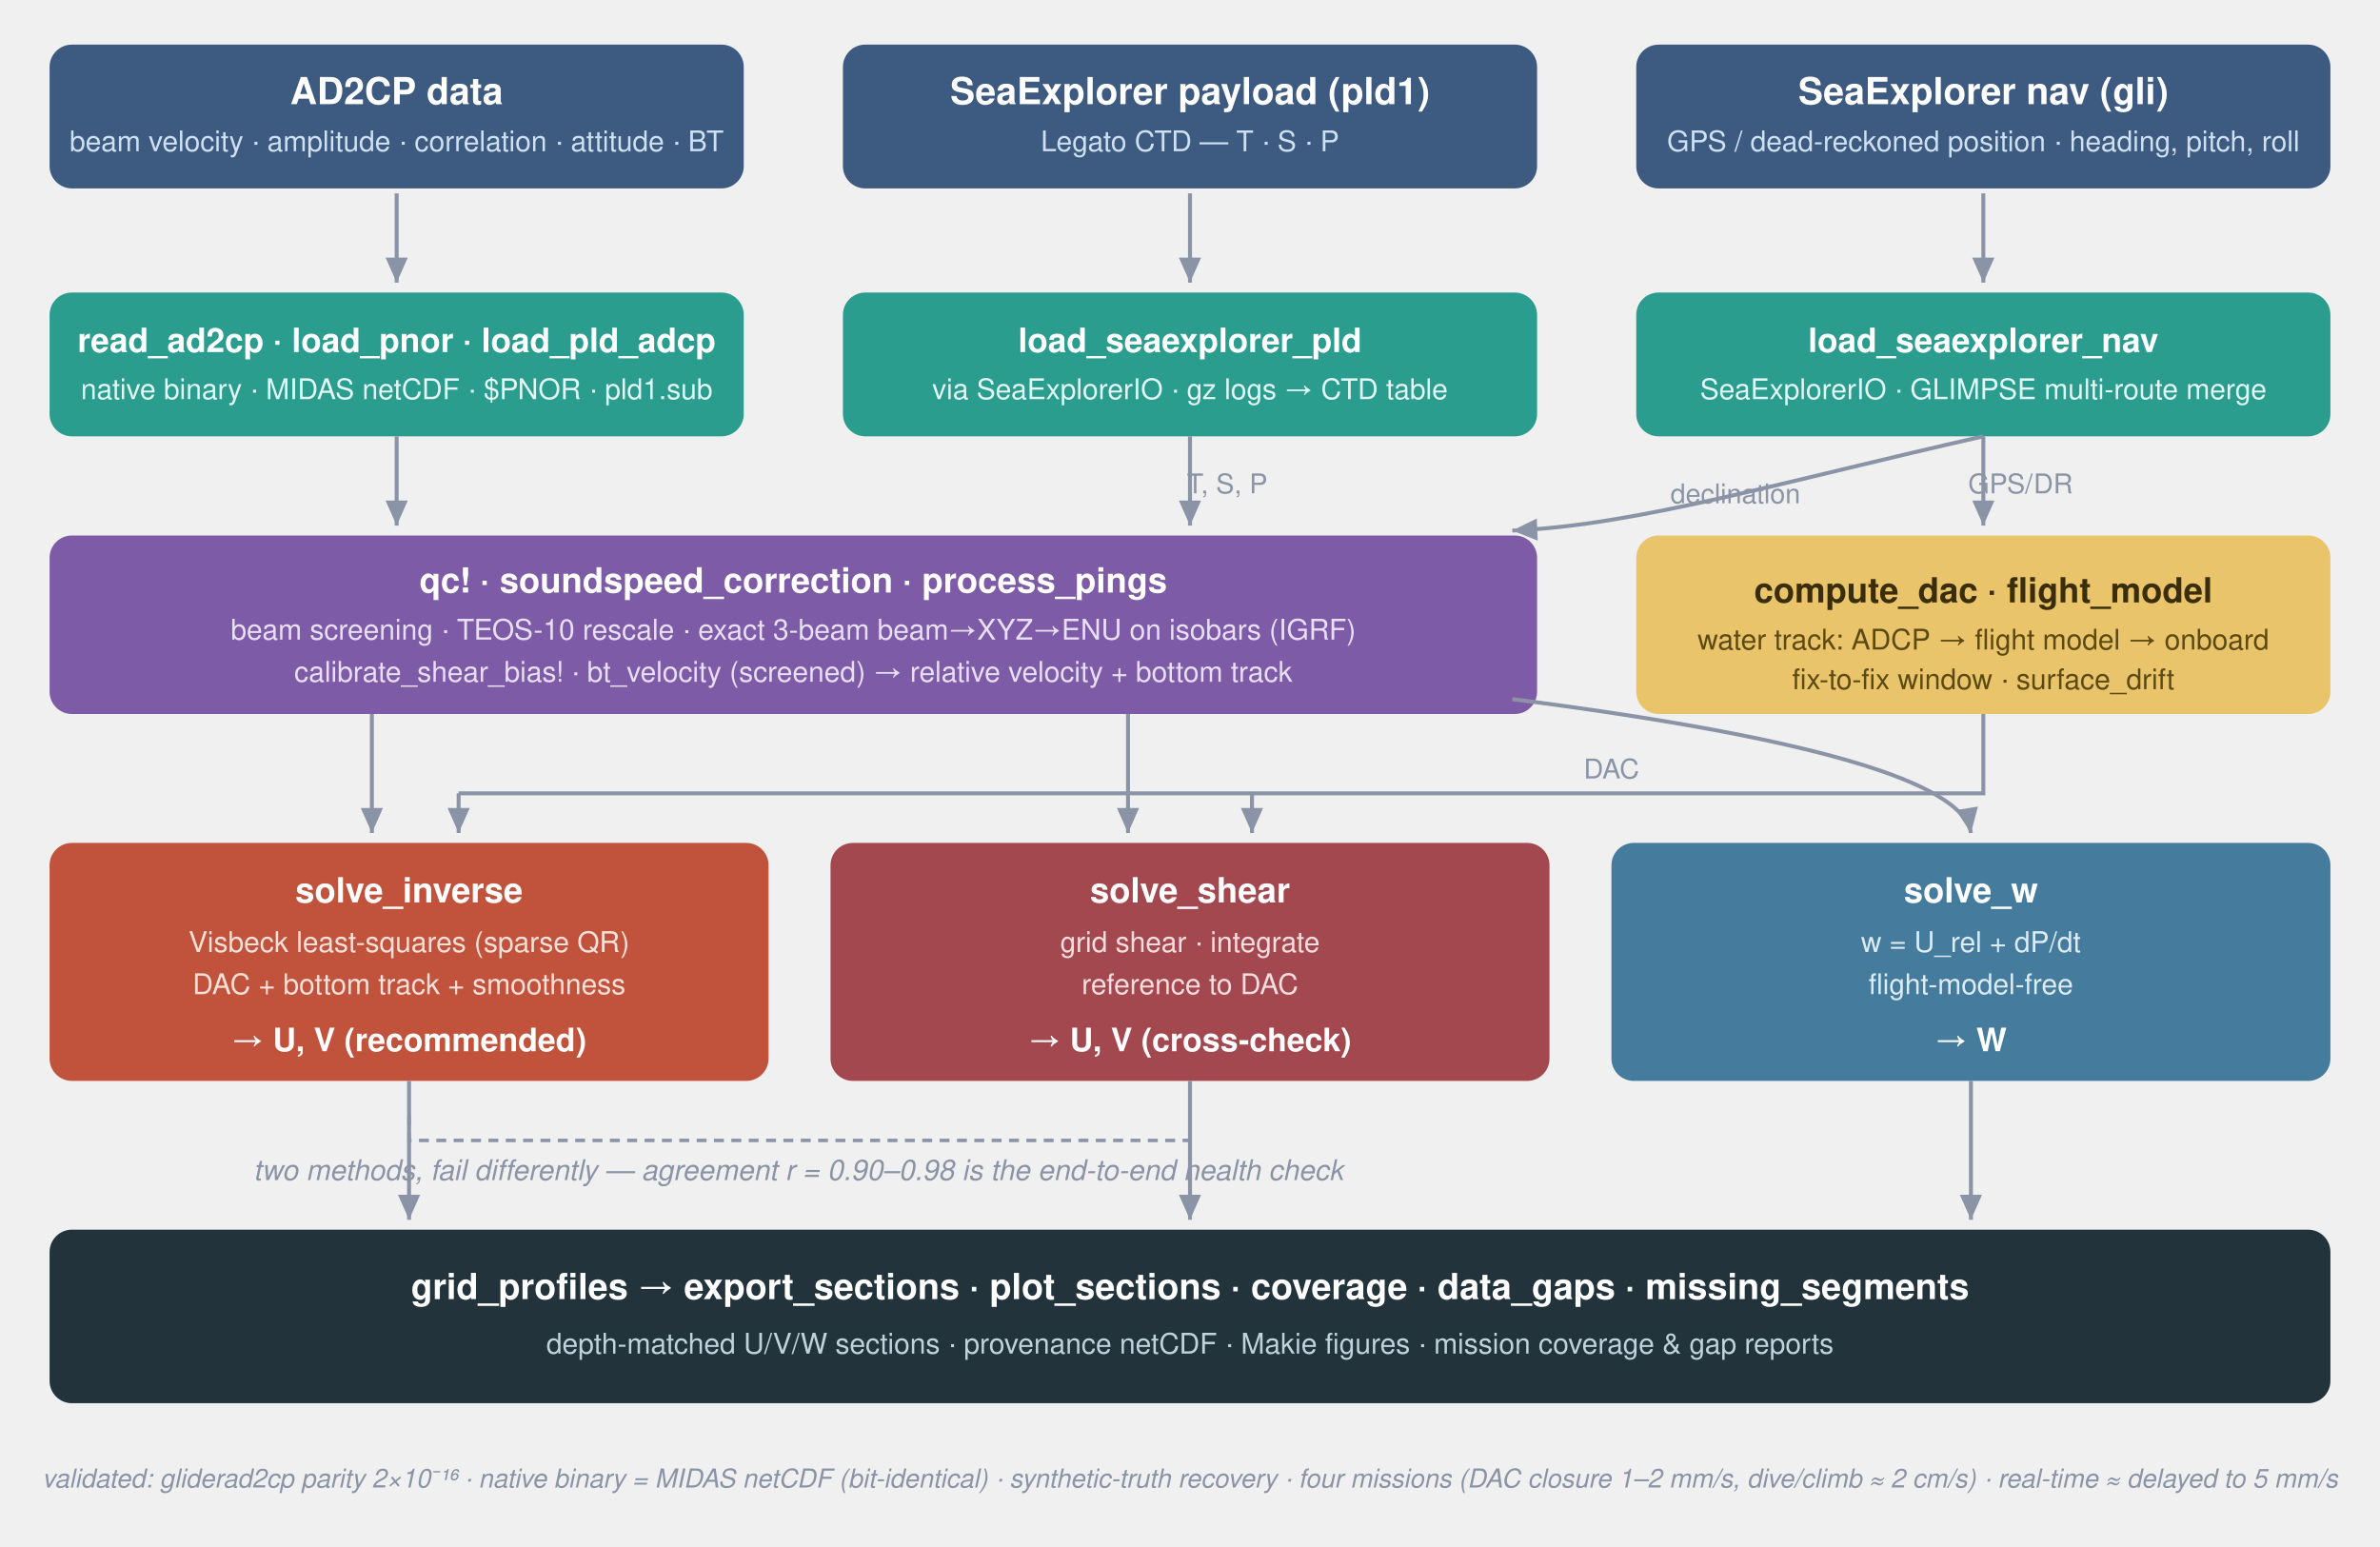
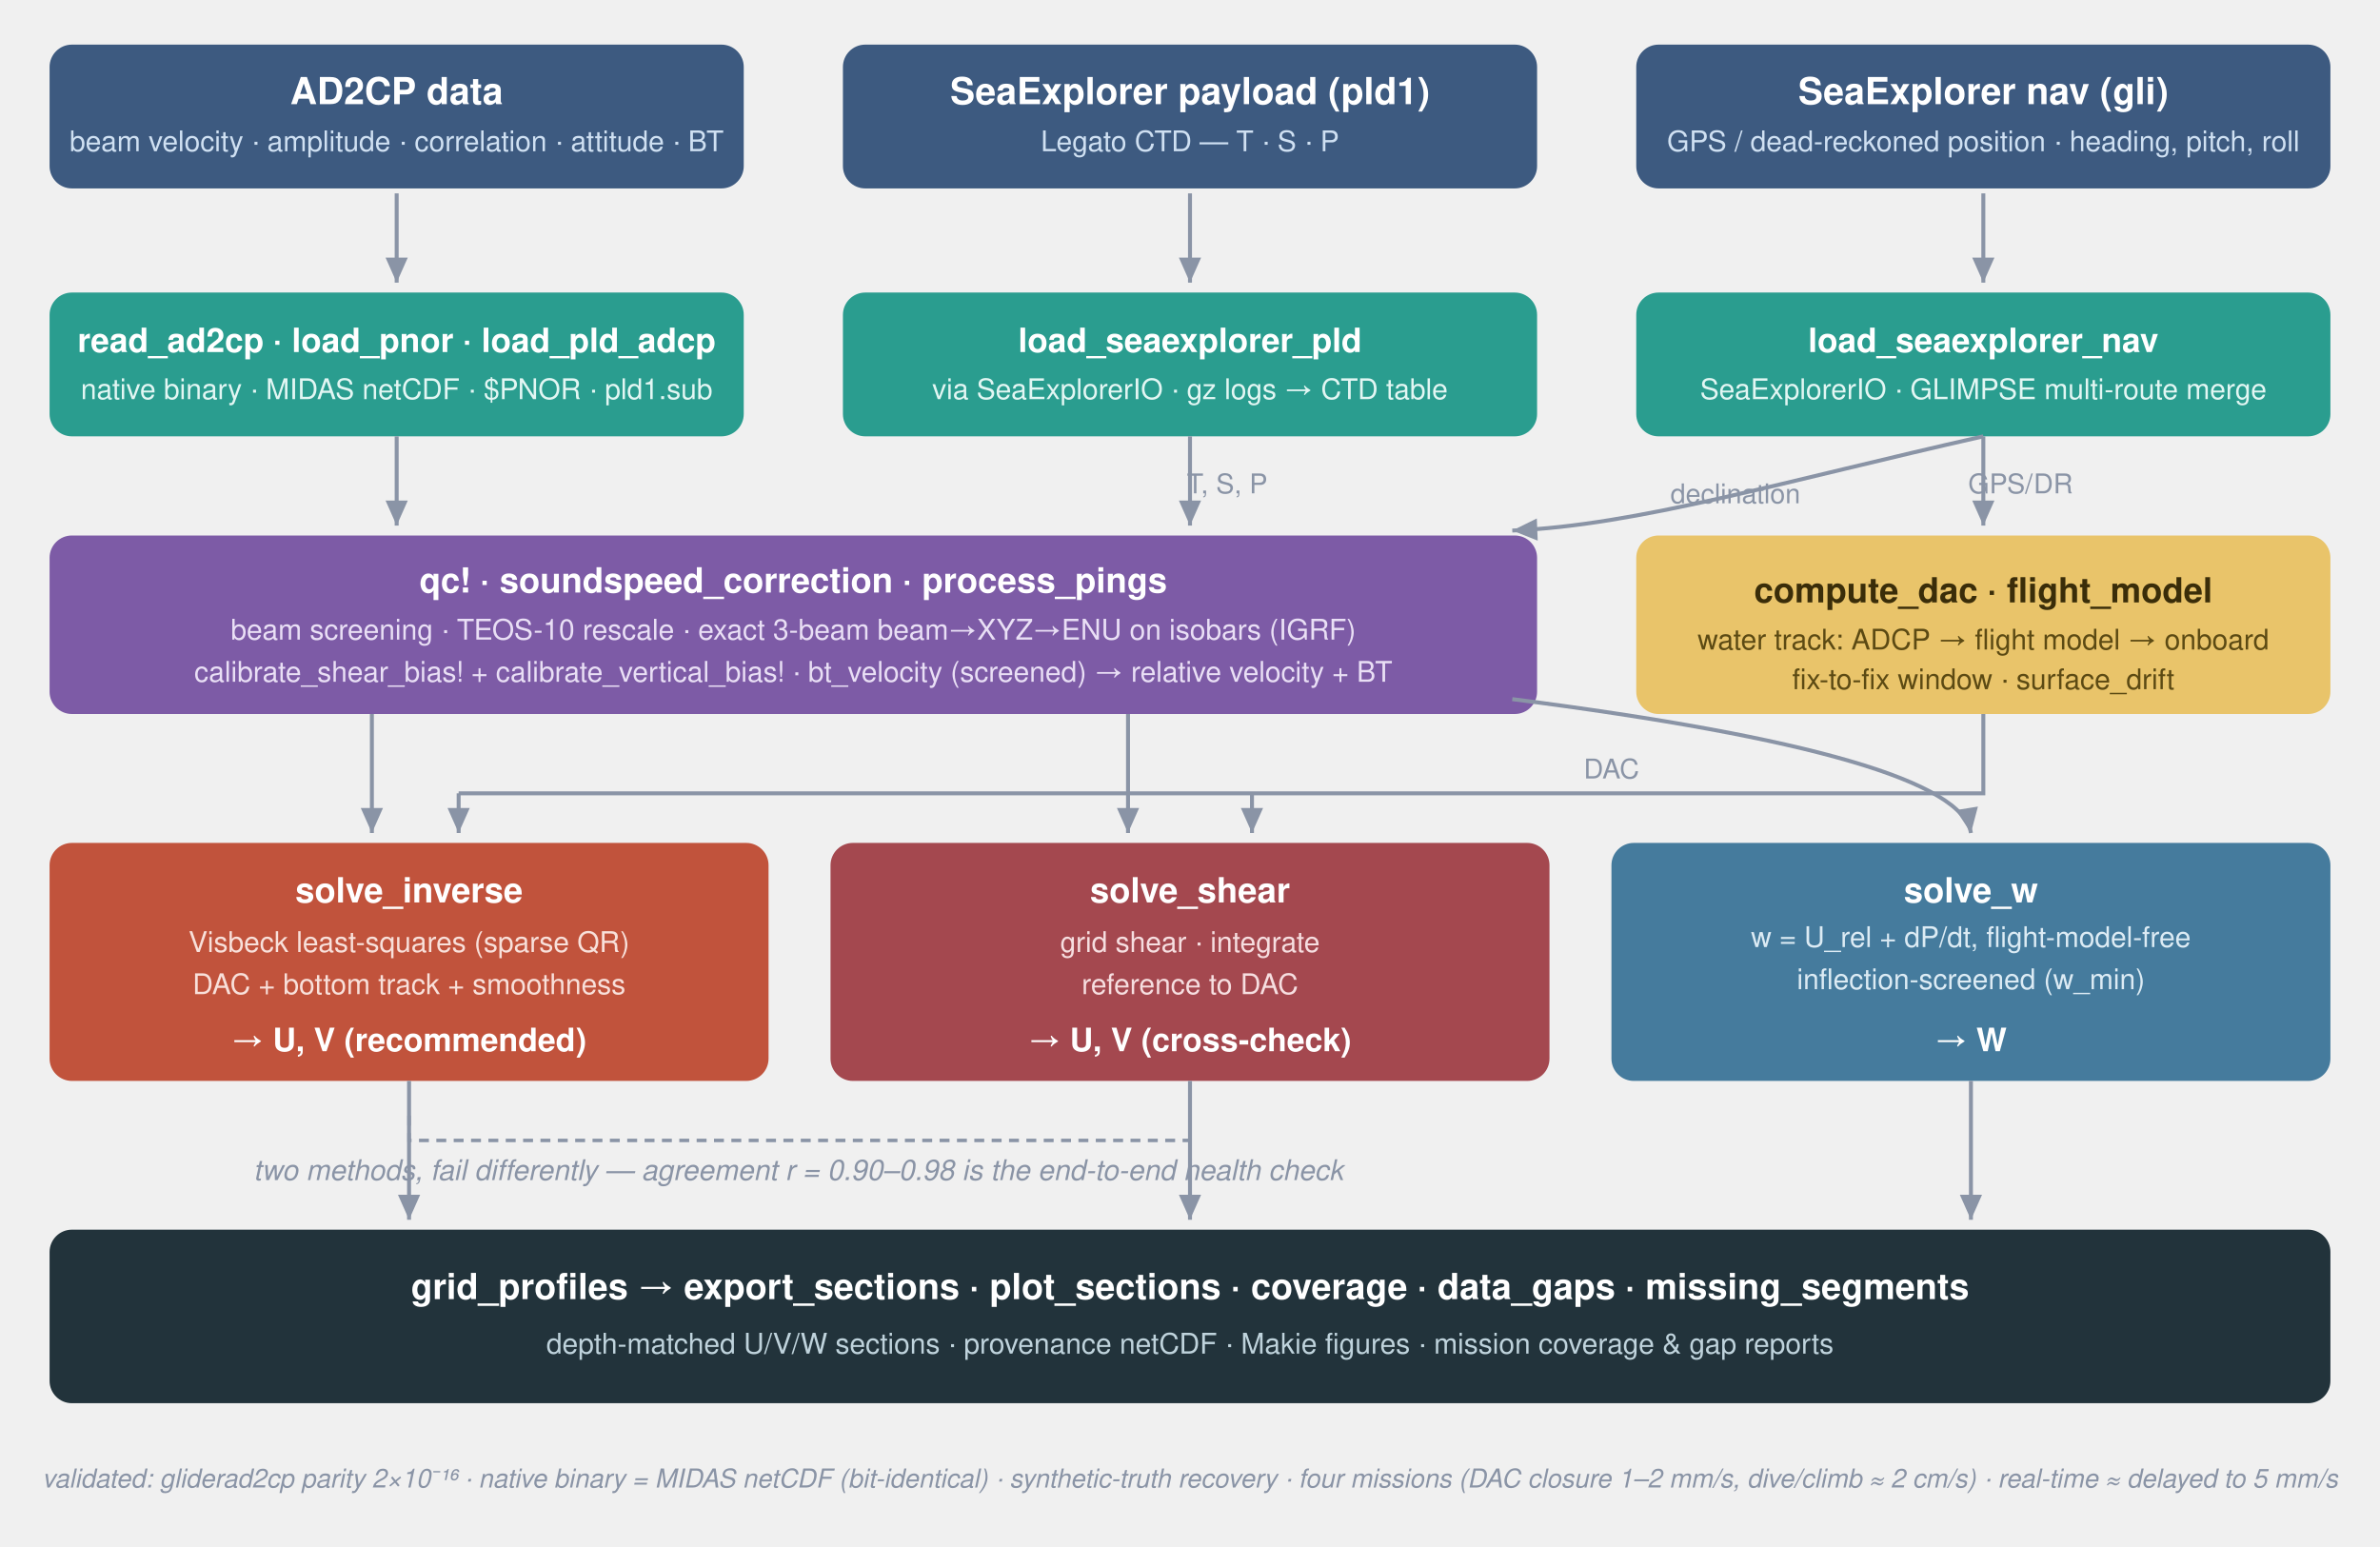
<svg xmlns="http://www.w3.org/2000/svg" viewBox="0 0 960 624" font-family="Helvetica, Arial, sans-serif">
  <defs>
    <marker id="arr" viewBox="0 0 10 10" refX="9" refY="5" markerWidth="7" markerHeight="7" orient="auto-start-reverse">
      <path d="M 0 1 L 9 5 L 0 9 z" fill="#8a94a6" />
    </marker>
  </defs>
  <g>
    <rect x="20" y="18" width="280" height="58" rx="9" fill="#3d5a80" />
    <text x="160" y="42" text-anchor="middle" fill="#fff" font-size="15" font-weight="bold">AD2CP data</text>
    <text x="160" y="61" text-anchor="middle" fill="#cfe0f2" font-size="11.5">beam velocity · amplitude · correlation · attitude · BT</text>
    <rect x="340" y="18" width="280" height="58" rx="9" fill="#3d5a80" />
    <text x="480" y="42" text-anchor="middle" fill="#fff" font-size="15" font-weight="bold">SeaExplorer payload (pld1)</text>
    <text x="480" y="61" text-anchor="middle" fill="#cfe0f2" font-size="11.5">Legato CTD — T · S · P</text>
    <rect x="660" y="18" width="280" height="58" rx="9" fill="#3d5a80" />
    <text x="800" y="42" text-anchor="middle" fill="#fff" font-size="15" font-weight="bold">SeaExplorer nav (gli)</text>
    <text x="800" y="61" text-anchor="middle" fill="#cfe0f2" font-size="11.5">GPS / dead-reckoned position · heading, pitch, roll</text>
  </g>
  <g>
    <rect x="20" y="118" width="280" height="58" rx="9" fill="#2a9d8f" />
    <text x="160" y="142" text-anchor="middle" fill="#fff" font-size="13.5" font-weight="bold">read_ad2cp · load_pnor · load_pld_adcp</text>
    <text x="160" y="161" text-anchor="middle" fill="#e2f6f3" font-size="11.5">native binary · MIDAS netCDF · $PNOR · pld1.sub</text>
    <rect x="340" y="118" width="280" height="58" rx="9" fill="#2a9d8f" />
    <text x="480" y="142" text-anchor="middle" fill="#fff" font-size="13.5" font-weight="bold">load_seaexplorer_pld</text>
    <text x="480" y="161" text-anchor="middle" fill="#e2f6f3" font-size="11.5">via SeaExplorerIO · gz logs → CTD table</text>
    <rect x="660" y="118" width="280" height="58" rx="9" fill="#2a9d8f" />
    <text x="800" y="142" text-anchor="middle" fill="#fff" font-size="13.5" font-weight="bold">load_seaexplorer_nav</text>
    <text x="800" y="161" text-anchor="middle" fill="#e2f6f3" font-size="11.5">SeaExplorerIO · GLIMPSE multi-route merge</text>
  </g>
  <g>
    <rect x="20" y="216" width="600" height="72" rx="9" fill="#7d5ba6" />
    <text x="320" y="239" text-anchor="middle" fill="#fff" font-size="14" font-weight="bold">qc! · soundspeed_correction · process_pings</text>
    <text x="320" y="258" text-anchor="middle" fill="#e9dff5" font-size="11.5">beam screening · TEOS-10 rescale · exact 3-beam beam→XYZ→ENU on isobars (IGRF)</text>
-     <text x="320" y="275" text-anchor="middle" fill="#e9dff5" font-size="11.5">calibrate_shear_bias! · bt_velocity (screened)  →  relative velocity + bottom track</text>
+     <text x="320" y="275" text-anchor="middle" fill="#e9dff5" font-size="11.5">calibrate_shear_bias! + calibrate_vertical_bias! · bt_velocity (screened)  →  relative velocity + BT</text>
    <rect x="660" y="216" width="280" height="72" rx="9" fill="#e9c46a" />
    <text x="800" y="243" text-anchor="middle" fill="#3a2d09" font-size="14" font-weight="bold">compute_dac · flight_model</text>
    <text x="800" y="262" text-anchor="middle" fill="#5c4a13" font-size="11.5">water track: ADCP → flight model → onboard</text>
    <text x="800" y="278" text-anchor="middle" fill="#5c4a13" font-size="11.5">fix-to-fix window · surface_drift</text>
  </g>
  <g>
    <rect x="20" y="340" width="290" height="96" rx="9" fill="#c1533c" />
    <text x="165" y="364" text-anchor="middle" fill="#fff" font-size="14" font-weight="bold">solve_inverse</text>
    <text x="165" y="384" text-anchor="middle" fill="#f8e0da" font-size="11.5">Visbeck least-squares (sparse QR)</text>
    <text x="165" y="401" text-anchor="middle" fill="#f8e0da" font-size="11.5">DAC + bottom track + smoothness</text>
    <text x="165" y="424" text-anchor="middle" fill="#fff" font-size="13" font-weight="bold">→ U, V  (recommended)</text>
    <rect x="335" y="340" width="290" height="96" rx="9" fill="#a4484f" />
    <text x="480" y="364" text-anchor="middle" fill="#fff" font-size="14" font-weight="bold">solve_shear</text>
    <text x="480" y="384" text-anchor="middle" fill="#f6dee0" font-size="11.5">grid shear · integrate</text>
    <text x="480" y="401" text-anchor="middle" fill="#f6dee0" font-size="11.5">reference to DAC</text>
    <text x="480" y="424" text-anchor="middle" fill="#fff" font-size="13" font-weight="bold">→ U, V  (cross-check)</text>
    <rect x="650" y="340" width="290" height="96" rx="9" fill="#457b9d" />
    <text x="795" y="364" text-anchor="middle" fill="#fff" font-size="14" font-weight="bold">solve_w</text>
-     <text x="795" y="384" text-anchor="middle" fill="#dcebf4" font-size="11.5">w = U_rel + dP/dt</text>
-     <text x="795" y="401" text-anchor="middle" fill="#dcebf4" font-size="11.5">flight-model-free</text>
+     <text x="795" y="382" text-anchor="middle" fill="#dcebf4" font-size="11.5">w = U_rel + dP/dt, flight-model-free</text>
+     <text x="795" y="399" text-anchor="middle" fill="#dcebf4" font-size="11.5">inflection-screened (w_min)</text>
    <text x="795" y="424" text-anchor="middle" fill="#fff" font-size="13" font-weight="bold">→ W</text>
  </g>
  <path d="M 165 450 L 165 460 L 480 460 L 480 450" fill="none" stroke="#8a94a6" stroke-width="1.4" stroke-dasharray="4 3" />
  <text x="322" y="476" text-anchor="middle" fill="#8a94a6" font-size="11.5" font-style="italic">two methods, fail differently — agreement r = 0.90–0.98 is the end-to-end health check</text>
  <g>
    <rect x="20" y="496" width="920" height="70" rx="9" fill="#22333b" />
    <text x="480" y="524" text-anchor="middle" fill="#fff" font-size="14.5" font-weight="bold">grid_profiles → export_sections · plot_sections     ·     coverage · data_gaps · missing_segments</text>
    <text x="480" y="546" text-anchor="middle" fill="#bfd3dc" font-size="11.5">depth-matched U/V/W sections · provenance netCDF · Makie figures · mission coverage &amp; gap reports</text>
  </g>
  <text x="480" y="600" text-anchor="middle" fill="#8a94a6" font-size="10.5" font-style="italic">validated: gliderad2cp parity 2×10⁻¹⁶ · native binary = MIDAS netCDF (bit-identical) · synthetic-truth recovery · four missions (DAC closure 1–2 mm/s, dive/climb ≈ 2 cm/s) · real-time ≈ delayed to 5 mm/s</text>
  <g stroke="#8a94a6" stroke-width="1.6" fill="none">
    <line x1="160" y1="78" x2="160" y2="114" marker-end="url(#arr)" />
    <line x1="480" y1="78" x2="480" y2="114" marker-end="url(#arr)" />
    <line x1="800" y1="78" x2="800" y2="114" marker-end="url(#arr)" />
    <line x1="160" y1="176" x2="160" y2="212" marker-end="url(#arr)" />
    <line x1="480" y1="176" x2="480" y2="212" marker-end="url(#arr)" />
    <line x1="800" y1="176" x2="800" y2="212" marker-end="url(#arr)" />
    <path d="M 800 176 C 720 194, 660 212, 610 214" marker-end="url(#arr)" />
    <line x1="150" y1="288" x2="150" y2="336" marker-end="url(#arr)" />
    <line x1="455" y1="288" x2="455" y2="336" marker-end="url(#arr)" />
    <path d="M 610 282 Q 790 305 795 336" marker-end="url(#arr)" />
    <path d="M 800 288 L 800 320 L 185 320" />
    <line x1="185" y1="320" x2="185" y2="336" marker-end="url(#arr)" />
    <line x1="505" y1="320" x2="505" y2="336" marker-end="url(#arr)" />
    <line x1="165" y1="436" x2="165" y2="492" marker-end="url(#arr)" />
    <line x1="480" y1="436" x2="480" y2="492" marker-end="url(#arr)" />
    <line x1="795" y1="436" x2="795" y2="492" marker-end="url(#arr)" />
  </g>
  <text x="495" y="199" text-anchor="middle" fill="#8a94a6" font-size="11">T, S, P</text>
  <text x="700" y="203" text-anchor="middle" fill="#8a94a6" font-size="11">declination</text>
  <text x="815" y="199" text-anchor="middle" fill="#8a94a6" font-size="11">GPS/DR</text>
  <text x="650" y="314" text-anchor="middle" fill="#8a94a6" font-size="11">DAC</text>
</svg>
